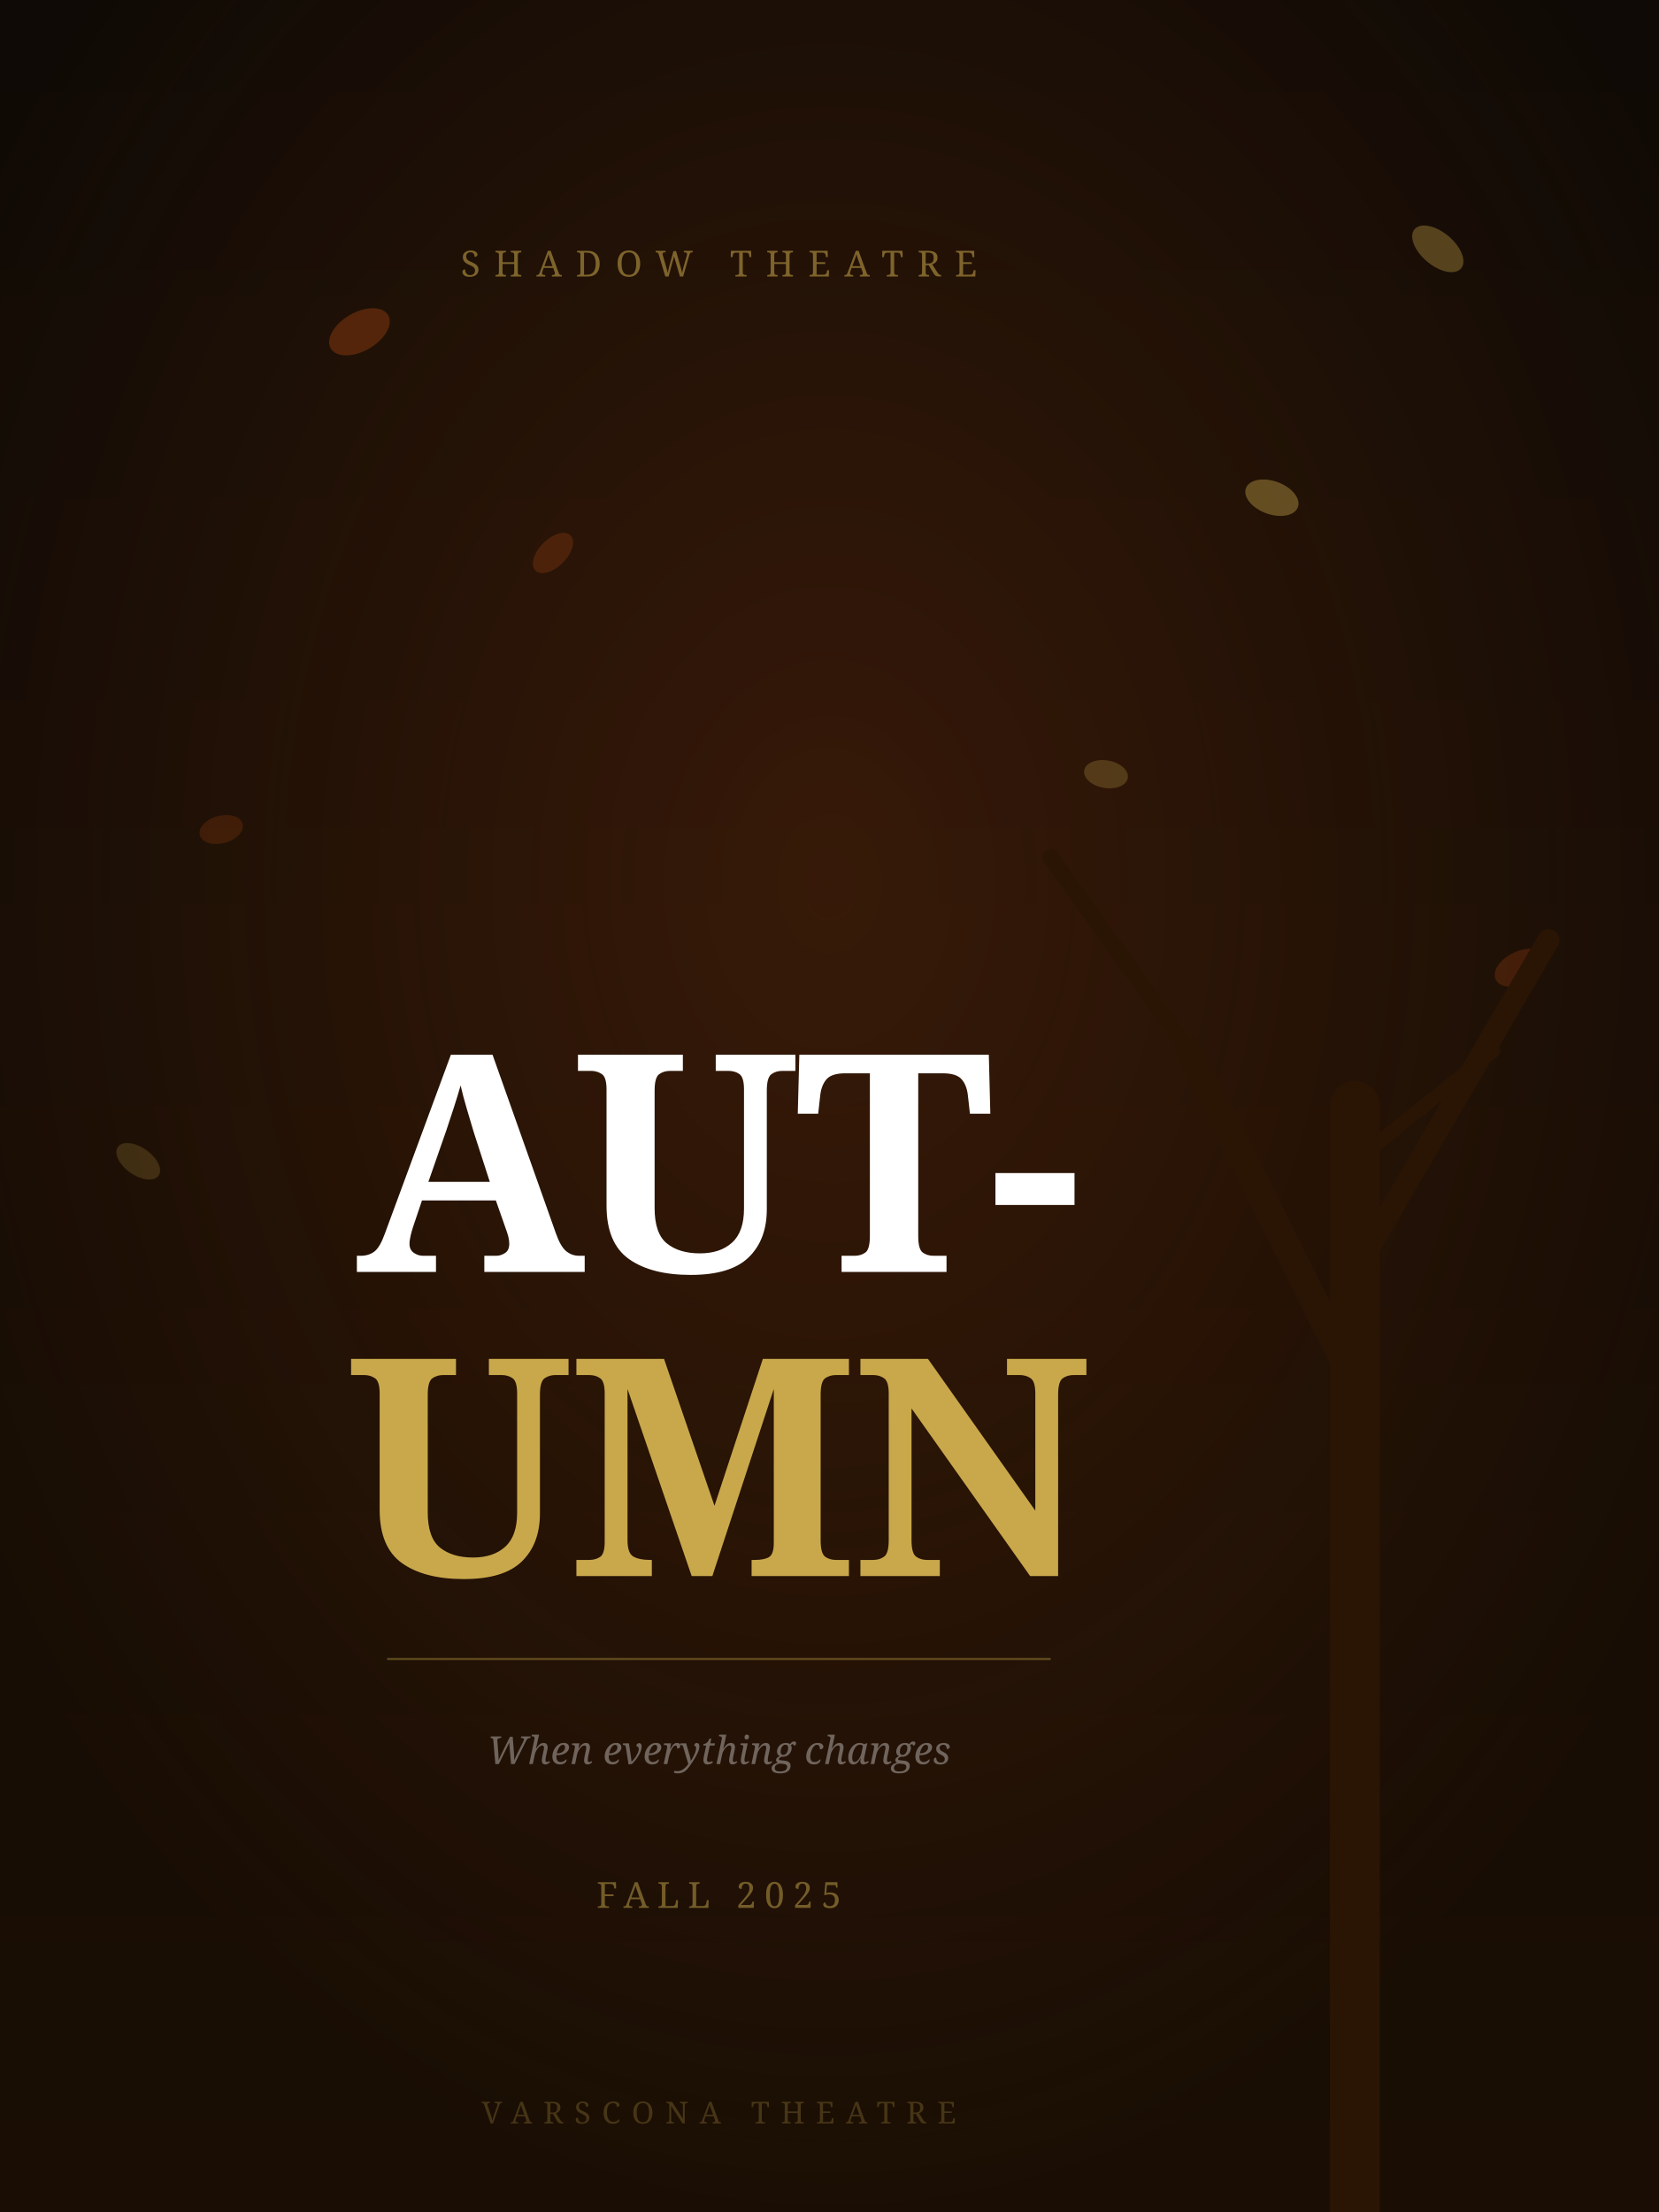
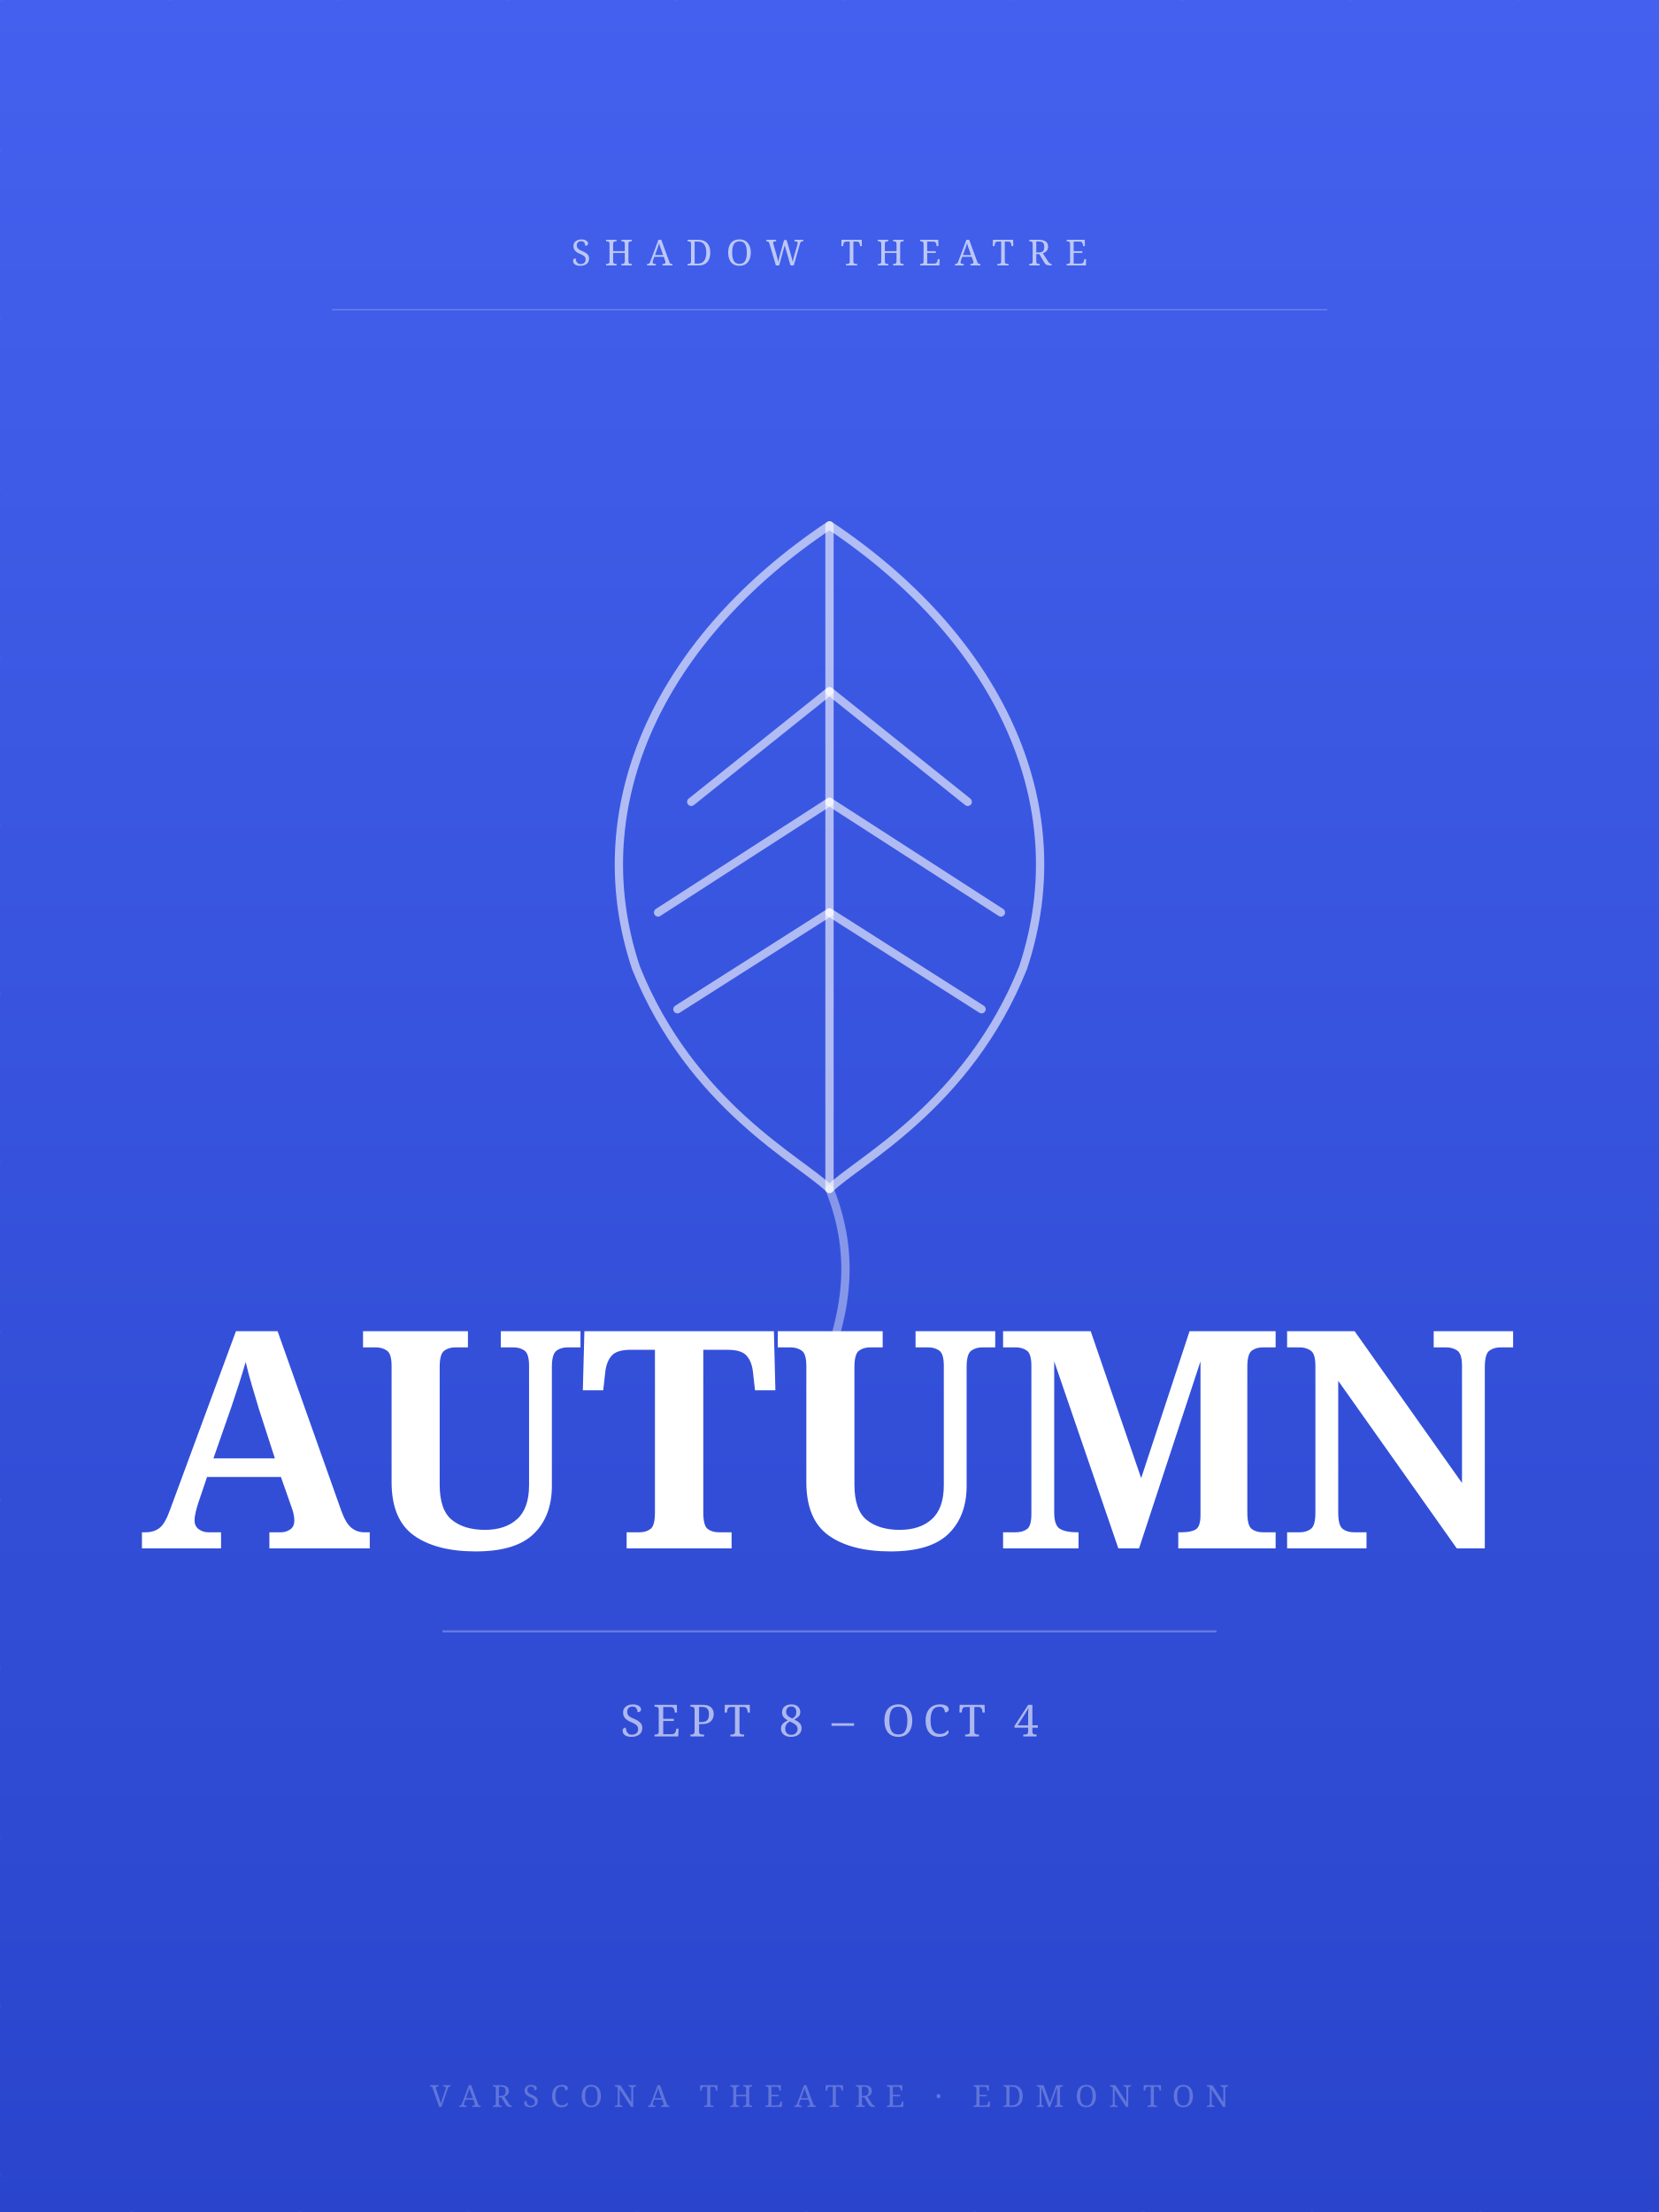
<svg xmlns="http://www.w3.org/2000/svg" viewBox="0 0 600 800" width="600" height="800">
  <defs>
    <linearGradient id="bg" x1="0%" y1="0%" x2="0%" y2="100%">
-       <stop offset="0%" stop-color="#0f0a05" />
-       <stop offset="100%" stop-color="#1a0e04" />
+       <stop offset="0%" stop-color="#4361EE" />
+       <stop offset="100%" stop-color="#2a45cc" />
    </linearGradient>
-     <radialGradient id="warm" cx="50%" cy="40%" r="60%">
-       <stop offset="0%" stop-color="#8b3a0f" stop-opacity="0.3" />
-       <stop offset="100%" stop-color="#8b3a0f" stop-opacity="0" />
-     </radialGradient>
  </defs>
  <rect width="600" height="800" fill="url(#bg)" />
-   <rect width="600" height="800" fill="url(#warm)" />
-   <ellipse cx="130" cy="120" rx="12" ry="7" fill="#8b3a0f" fill-opacity="0.5" transform="rotate(-30 130 120)" />
-   <ellipse cx="460" cy="180" rx="10" ry="6" fill="#c9a84c" fill-opacity="0.4" transform="rotate(20 460 180)" />
-   <ellipse cx="80" cy="300" rx="8" ry="5" fill="#8b3a0f" fill-opacity="0.3" transform="rotate(-15 80 300)" />
-   <ellipse cx="520" cy="90" rx="11" ry="6" fill="#c9a84c" fill-opacity="0.35" transform="rotate(40 520 90)" />
-   <ellipse cx="200" cy="200" rx="9" ry="5" fill="#a04515" fill-opacity="0.3" transform="rotate(-45 200 200)" />
-   <ellipse cx="400" cy="280" rx="8" ry="5" fill="#c9a84c" fill-opacity="0.25" transform="rotate(10 400 280)" />
-   <ellipse cx="550" cy="350" rx="10" ry="6" fill="#8b3a0f" fill-opacity="0.35" transform="rotate(-25 550 350)" />
-   <ellipse cx="50" cy="420" rx="9" ry="5" fill="#c9a84c" fill-opacity="0.2" transform="rotate(35 50 420)" />
-   <line x1="490" y1="800" x2="490" y2="400" stroke="#2a1505" stroke-width="18" stroke-linecap="round" />
-   <line x1="490" y1="500" x2="430" y2="380" stroke="#2a1505" stroke-width="10" stroke-linecap="round" />
-   <line x1="490" y1="460" x2="560" y2="340" stroke="#2a1505" stroke-width="8" stroke-linecap="round" />
-   <line x1="430" y1="380" x2="380" y2="310" stroke="#2a1505" stroke-width="6" stroke-linecap="round" />
-   <line x1="490" y1="420" x2="540" y2="380" stroke="#2a1505" stroke-width="5" stroke-linecap="round" />
-   <text x="260" y="100" font-family="Georgia, serif" font-size="13" fill="#c9a84c" fill-opacity="0.55" text-anchor="middle" letter-spacing="5">SHADOW THEATRE</text>
-   <text x="260" y="460" font-family="Georgia, serif" font-size="110" font-weight="bold" fill="#ffffff" text-anchor="middle" letter-spacing="-2">AUT-</text>
-   <text x="260" y="570" font-family="Georgia, serif" font-size="110" font-weight="bold" fill="#c9a84c" text-anchor="middle" letter-spacing="-2">UMN</text>
-   <line x1="140" y1="600" x2="380" y2="600" stroke="#c9a84c" stroke-width="0.8" stroke-opacity="0.35" />
-   <text x="260" y="638" font-family="Georgia, serif" font-size="14" fill="#ffffff" fill-opacity="0.35" text-anchor="middle" font-style="italic">When everything changes</text>
-   <text x="260" y="690" font-family="Georgia, serif" font-size="13" fill="#c9a84c" fill-opacity="0.5" text-anchor="middle" letter-spacing="3">FALL 2025</text>
-   <text x="260" y="768" font-family="Georgia, serif" font-size="11" fill="#c9a84c" fill-opacity="0.25" text-anchor="middle" letter-spacing="4">VARSCONA THEATRE</text>
+   <rect width="600" height="800" fill="none" stroke="#ffffff" stroke-width="0.4" stroke-dasharray="1,60" stroke-opacity="0.07" />
+   <g transform="translate(300, 310)" fill="none" stroke="#ffffff" stroke-opacity="0.6" stroke-width="3" stroke-linecap="round" stroke-linejoin="round">
+     <path d="M0,-120 C60,-80 90,-20 70,40 C50,90 10,110 0,120 C-10,110 -50,90 -70,40 C-90,-20 -60,-80 0,-120 Z" />
+     <line x1="0" y1="-120" x2="0" y2="120" />
+     <line x1="0" y1="-60" x2="50" y2="-20" />
+     <line x1="0" y1="-20" x2="62" y2="20" />
+     <line x1="0" y1="20" x2="55" y2="55" />
+     <line x1="0" y1="-60" x2="-50" y2="-20" />
+     <line x1="0" y1="-20" x2="-62" y2="20" />
+     <line x1="0" y1="20" x2="-55" y2="55" />
+     <path d="M0,120 C10,145 5,165 0,180" stroke-opacity="0.4" />
+   </g>
+   <text x="300" y="96" font-family="Georgia, serif" font-size="13" fill="#ffffff" fill-opacity="0.65" text-anchor="middle" letter-spacing="5">SHADOW THEATRE</text>
+   <line x1="120" y1="112" x2="480" y2="112" stroke="#ffffff" stroke-width="0.5" stroke-opacity="0.2" />
+   <text x="300" y="560" font-family="Georgia, serif" font-size="110" font-weight="bold" fill="#ffffff" text-anchor="middle" letter-spacing="-2">AUTUMN</text>
+   <line x1="160" y1="590" x2="440" y2="590" stroke="#ffffff" stroke-width="0.8" stroke-opacity="0.25" />
+   <text x="300" y="628" font-family="Georgia, serif" font-size="16" fill="#ffffff" fill-opacity="0.6" text-anchor="middle" letter-spacing="3">SEPT 8 – OCT 4</text>
+   <text x="300" y="762" font-family="Georgia, serif" font-size="11" fill="#ffffff" fill-opacity="0.25" text-anchor="middle" letter-spacing="4">VARSCONA THEATRE · EDMONTON</text>
</svg>
